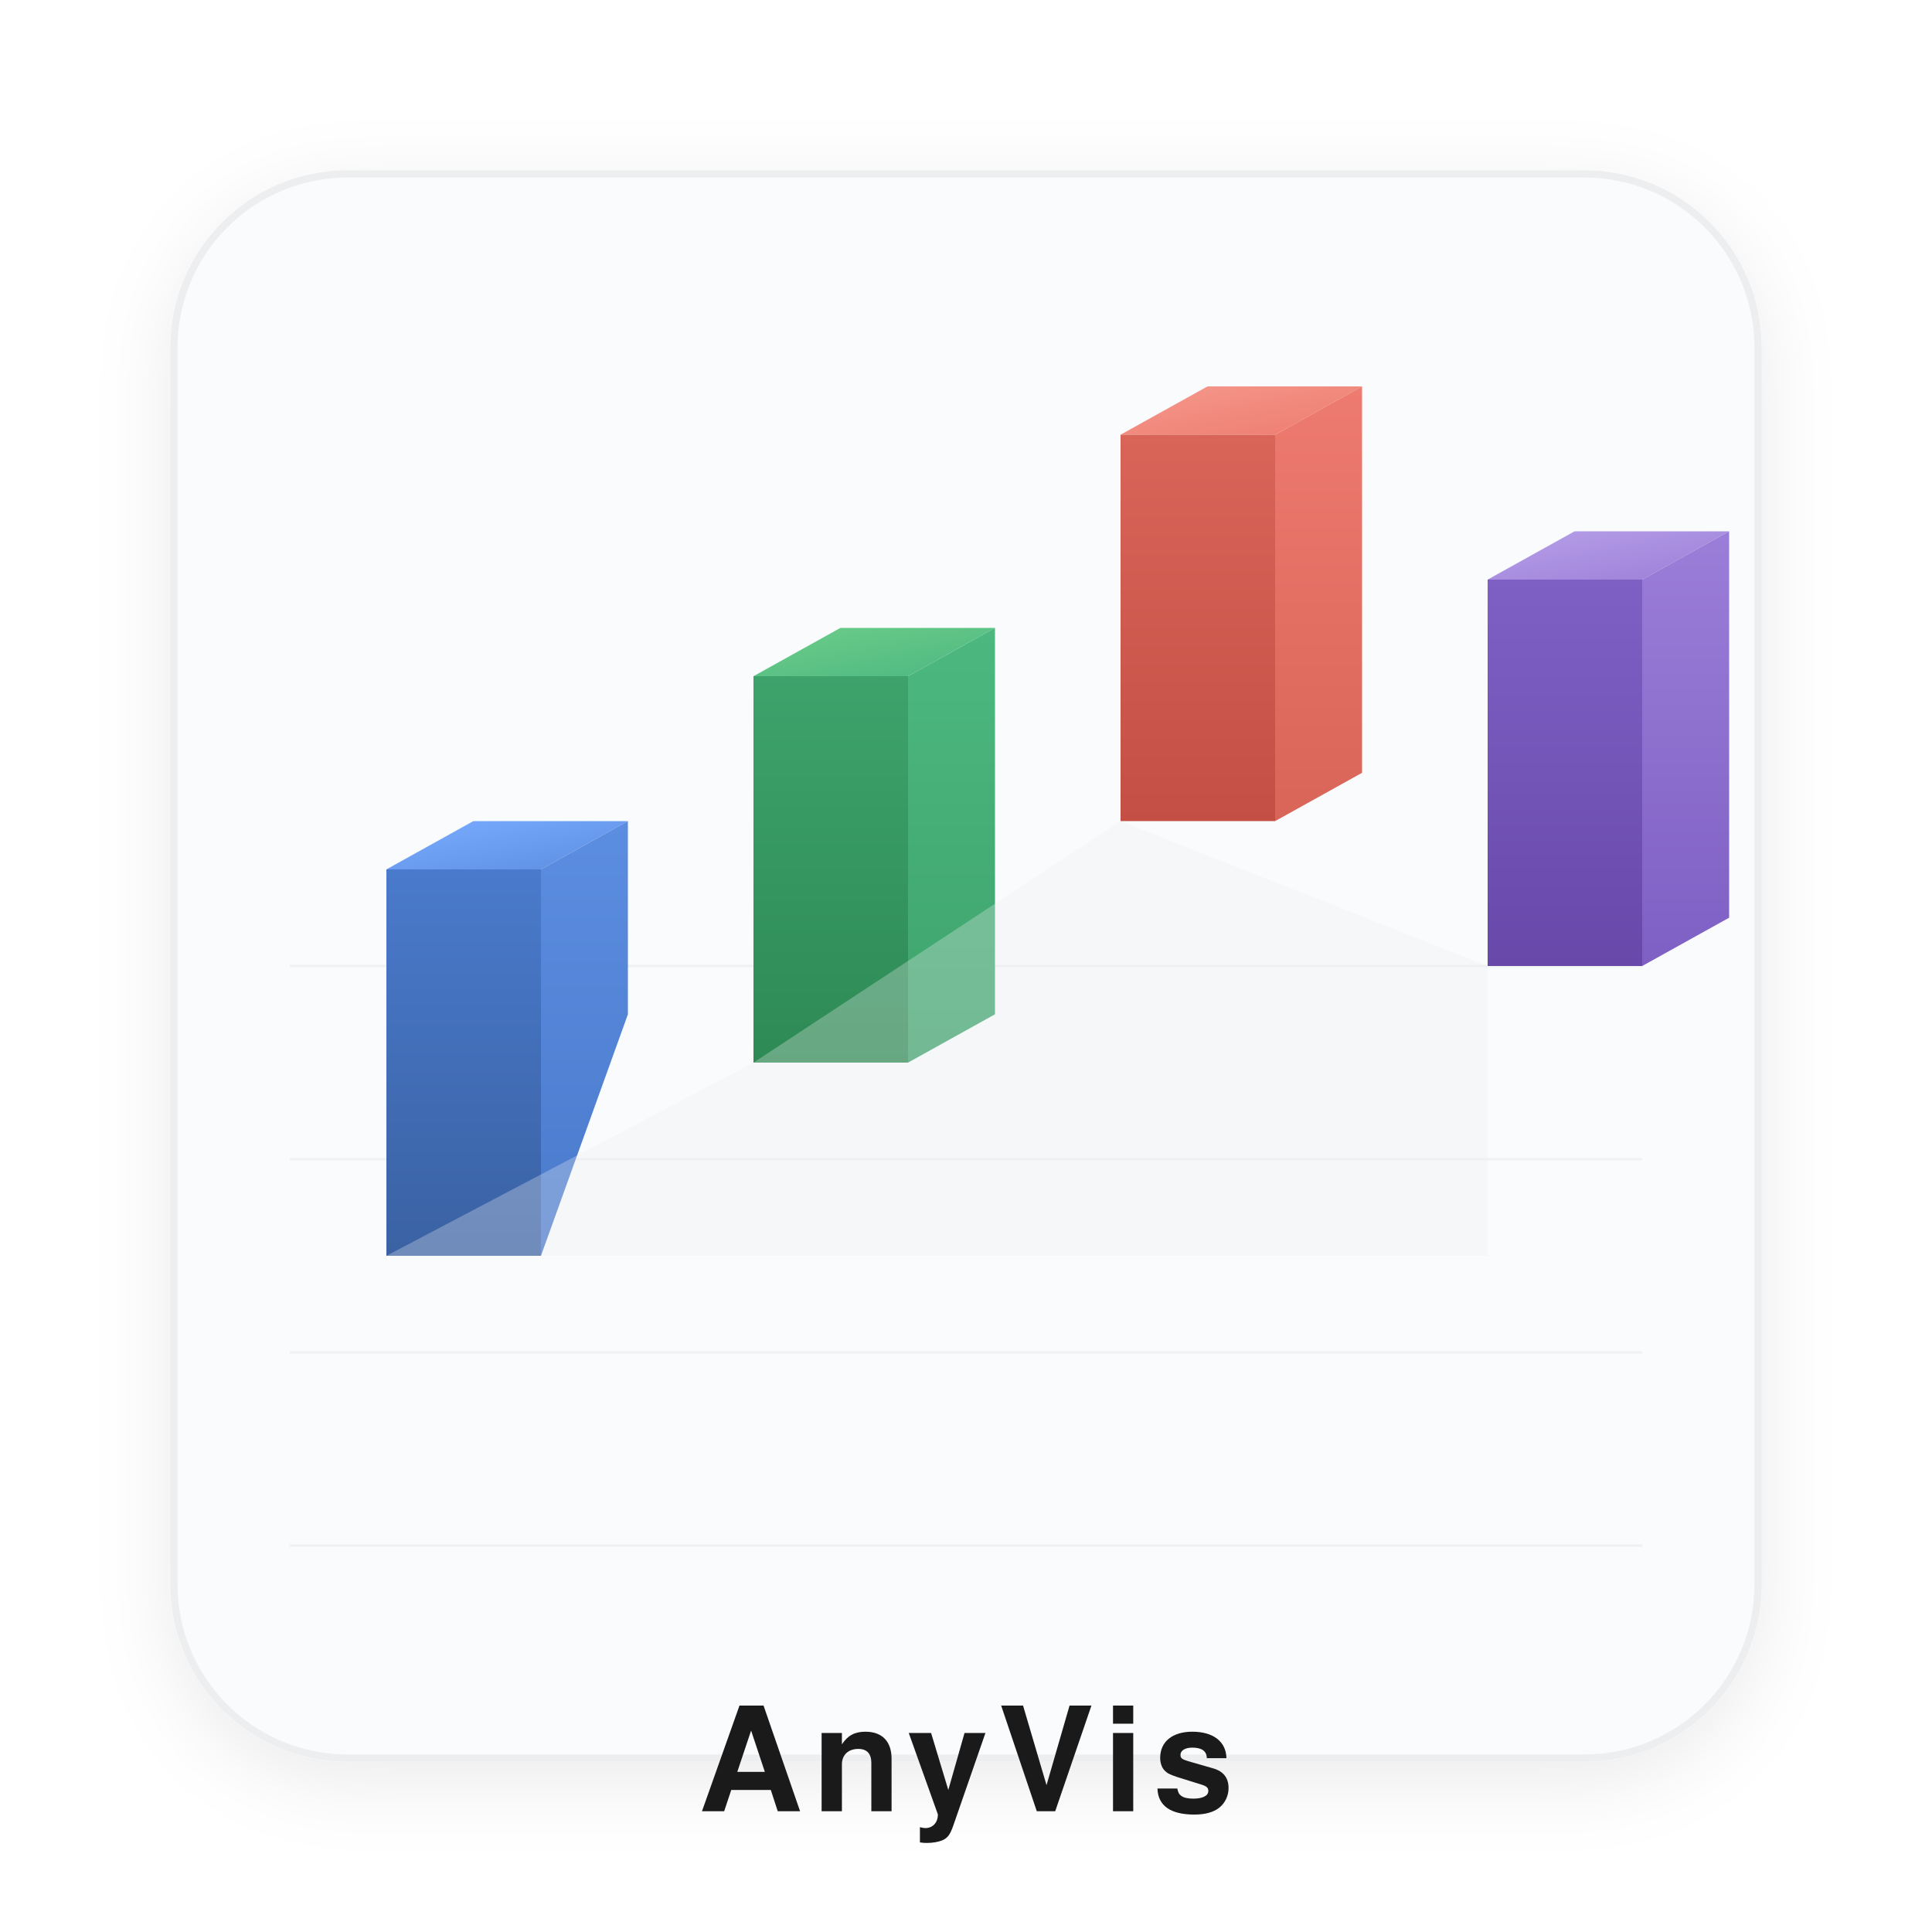
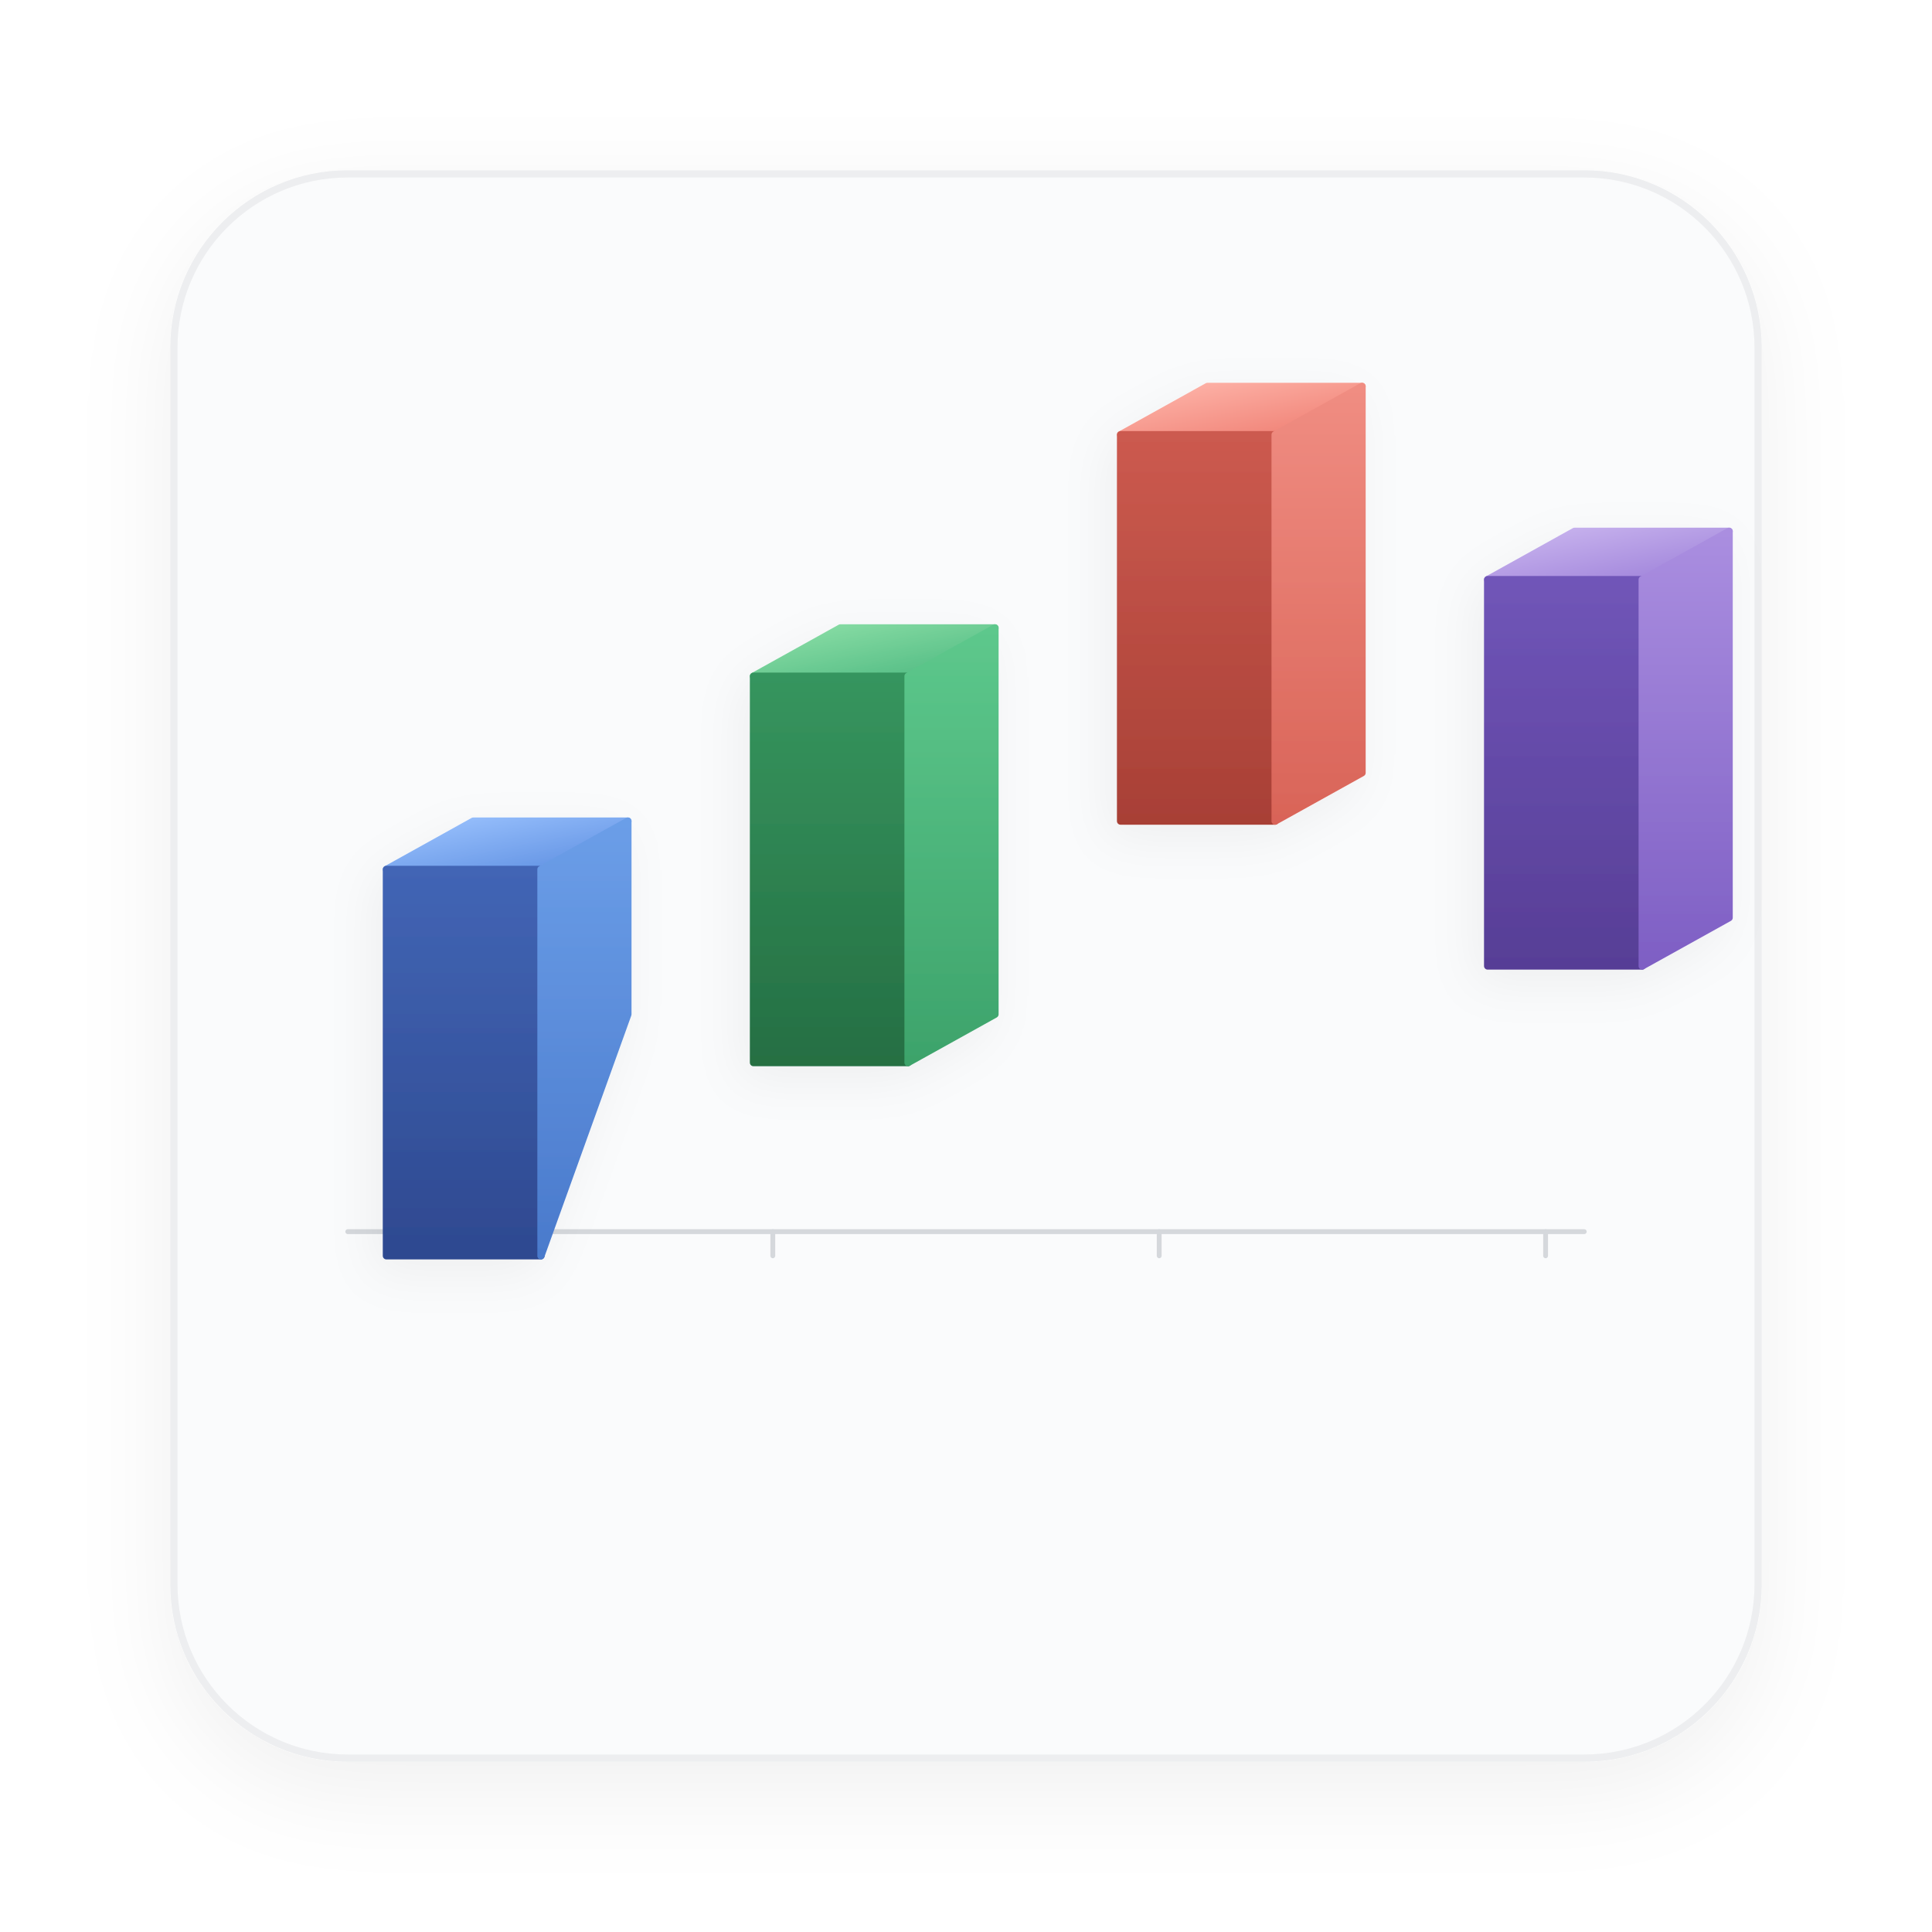
<svg xmlns="http://www.w3.org/2000/svg" viewBox="0 0 400 400" fill="none">
  <defs>
-     <linearGradient id="top1" x1="0" y1="0" x2="1" y2="1">
-       <stop offset="0%" stop-color="#7AADFF" />
+     <linearGradient id="t1" x1="0" y1="0" x2="1" y2="1">
+       <stop offset="0%" stop-color="#9DC4FF" />
      <stop offset="100%" stop-color="#5B8DE0" />
    </linearGradient>
-     <linearGradient id="left1" x1="0" y1="0" x2="0" y2="1">
-       <stop offset="0%" stop-color="#4A7ACC" />
-       <stop offset="100%" stop-color="#3A62A3" />
+     <linearGradient id="f1" x1="0" y1="0" x2="0" y2="1">
+       <stop offset="0%" stop-color="#4265B5" />
+       <stop offset="100%" stop-color="#2E4990" />
    </linearGradient>
-     <linearGradient id="right1" x1="0" y1="0" x2="0" y2="1">
-       <stop offset="0%" stop-color="#5B8DE0" />
+     <linearGradient id="s1" x1="0" y1="0" x2="0" y2="1">
+       <stop offset="0%" stop-color="#6B9EE8" />
      <stop offset="100%" stop-color="#4A7ACC" />
    </linearGradient>
-     <linearGradient id="top2" x1="0" y1="0" x2="1" y2="1">
-       <stop offset="0%" stop-color="#6DCD8A" />
+     <linearGradient id="t2" x1="0" y1="0" x2="1" y2="1">
+       <stop offset="0%" stop-color="#8EE0A8" />
      <stop offset="100%" stop-color="#4CB880" />
    </linearGradient>
-     <linearGradient id="left2" x1="0" y1="0" x2="0" y2="1">
-       <stop offset="0%" stop-color="#3DA36B" />
-       <stop offset="100%" stop-color="#2E8A54" />
+     <linearGradient id="f2" x1="0" y1="0" x2="0" y2="1">
+       <stop offset="0%" stop-color="#36955E" />
+       <stop offset="100%" stop-color="#256F43" />
    </linearGradient>
-     <linearGradient id="right2" x1="0" y1="0" x2="0" y2="1">
-       <stop offset="0%" stop-color="#4CB880" />
+     <linearGradient id="s2" x1="0" y1="0" x2="0" y2="1">
+       <stop offset="0%" stop-color="#5DC88C" />
      <stop offset="100%" stop-color="#3DA36B" />
    </linearGradient>
-     <linearGradient id="top3" x1="0" y1="0" x2="1" y2="1">
-       <stop offset="0%" stop-color="#F5998D" />
+     <linearGradient id="t3" x1="0" y1="0" x2="1" y2="1">
+       <stop offset="0%" stop-color="#FFB8AD" />
      <stop offset="100%" stop-color="#EE7B6F" />
    </linearGradient>
-     <linearGradient id="left3" x1="0" y1="0" x2="0" y2="1">
-       <stop offset="0%" stop-color="#D96458" />
-       <stop offset="100%" stop-color="#C45045" />
+     <linearGradient id="f3" x1="0" y1="0" x2="0" y2="1">
+       <stop offset="0%" stop-color="#CC5A4F" />
+       <stop offset="100%" stop-color="#A84036" />
    </linearGradient>
-     <linearGradient id="right3" x1="0" y1="0" x2="0" y2="1">
-       <stop offset="0%" stop-color="#EE7B6F" />
+     <linearGradient id="s3" x1="0" y1="0" x2="0" y2="1">
+       <stop offset="0%" stop-color="#F08D82" />
      <stop offset="100%" stop-color="#D96458" />
    </linearGradient>
-     <linearGradient id="top4" x1="0" y1="0" x2="1" y2="1">
-       <stop offset="0%" stop-color="#B8A0E8" />
+     <linearGradient id="t4" x1="0" y1="0" x2="1" y2="1">
+       <stop offset="0%" stop-color="#CCB8F0" />
      <stop offset="100%" stop-color="#9B7ED8" />
    </linearGradient>
-     <linearGradient id="left4" x1="0" y1="0" x2="0" y2="1">
-       <stop offset="0%" stop-color="#7E5FC4" />
-       <stop offset="100%" stop-color="#6849AA" />
+     <linearGradient id="f4" x1="0" y1="0" x2="0" y2="1">
+       <stop offset="0%" stop-color="#7055B8" />
+       <stop offset="100%" stop-color="#573E96" />
    </linearGradient>
-     <linearGradient id="right4" x1="0" y1="0" x2="0" y2="1">
-       <stop offset="0%" stop-color="#9B7ED8" />
+     <linearGradient id="s4" x1="0" y1="0" x2="0" y2="1">
+       <stop offset="0%" stop-color="#AA8EE0" />
      <stop offset="100%" stop-color="#7E5FC4" />
    </linearGradient>
-     <filter id="shadow" x="-20%" y="-20%" width="140%" height="140%">
-       <feDropShadow dx="0" dy="4" stdDeviation="8" flood-color="#000000" flood-opacity="0.08" />
+     <filter id="shadow" x="-15%" y="-10%" width="130%" height="130%">
+       <feDropShadow dx="0" dy="6" stdDeviation="10" flood-color="#000" flood-opacity="0.06" />
+     </filter>
+     <filter id="barShadow" x="-10%" y="-10%" width="120%" height="120%">
+       <feDropShadow dx="-2" dy="3" stdDeviation="5" flood-color="#000" flood-opacity="0.05" />
    </filter>
  </defs>
  <rect x="36" y="36" width="328" height="328" rx="36" fill="#FAFBFC" stroke="#EDEEF0" stroke-width="1.5" filter="url(#shadow)" />
-   <g opacity="0.04">
-     <line x1="60" y1="200" x2="340" y2="200" stroke="#000" stroke-width="0.5" />
-     <line x1="60" y1="240" x2="340" y2="240" stroke="#000" stroke-width="0.5" />
-     <line x1="60" y1="280" x2="340" y2="280" stroke="#000" stroke-width="0.5" />
-     <line x1="60" y1="320" x2="340" y2="320" stroke="#000" stroke-width="0.5" />
-   </g>
-   <g transform="translate(200,220)">
+   <line x1="72" y1="255" x2="328" y2="255" stroke="#D5D8DC" stroke-width="1" stroke-linecap="round" />
+   <line x1="80" y1="255" x2="80" y2="260" stroke="#D5D8DC" stroke-width="1" stroke-linecap="round" />
+   <line x1="160" y1="255" x2="160" y2="260" stroke="#D5D8DC" stroke-width="1" stroke-linecap="round" />
+   <line x1="240" y1="255" x2="240" y2="260" stroke="#D5D8DC" stroke-width="1" stroke-linecap="round" />
+   <line x1="320" y1="255" x2="320" y2="260" stroke="#D5D8DC" stroke-width="1" stroke-linecap="round" />
+   <g transform="translate(200,220)" filter="url(#barShadow)">
    <g transform="translate(-120,0)">
-       <polygon points="0,-40 18,-50 50,-50 32,-40" fill="url(#top1)" />
-       <polygon points="0,-40 32,-40 32,40 0,40" fill="url(#left1)" />
-       <polygon points="32,-40 50,-50 50,-10 32,40" fill="url(#right1)" />
+       <polygon points="0,-40 18,-50 50,-50 32,-40" fill="url(#t1)" stroke="url(#t1)" stroke-width="1.5" stroke-linejoin="round" />
+       <polygon points="0,-40 32,-40 32,40 0,40" fill="url(#f1)" stroke="url(#f1)" stroke-width="1.5" stroke-linejoin="round" />
+       <polygon points="32,-40 50,-50 50,-10 32,40" fill="url(#s1)" stroke="url(#s1)" stroke-width="1.5" stroke-linejoin="round" />
    </g>
    <g transform="translate(-44,0)">
-       <polygon points="0,-80 18,-90 50,-90 32,-80" fill="url(#top2)" />
-       <polygon points="0,-80 32,-80 32,0 0,0" fill="url(#left2)" />
-       <polygon points="32,-80 50,-90 50,-10 32,0" fill="url(#right2)" />
+       <polygon points="0,-80 18,-90 50,-90 32,-80" fill="url(#t2)" stroke="url(#t2)" stroke-width="1.5" stroke-linejoin="round" />
+       <polygon points="0,-80 32,-80 32,0 0,0" fill="url(#f2)" stroke="url(#f2)" stroke-width="1.5" stroke-linejoin="round" />
+       <polygon points="32,-80 50,-90 50,-10 32,0" fill="url(#s2)" stroke="url(#s2)" stroke-width="1.5" stroke-linejoin="round" />
    </g>
    <g transform="translate(32,0)">
-       <polygon points="0,-130 18,-140 50,-140 32,-130" fill="url(#top3)" />
-       <polygon points="0,-130 32,-130 32,-50 0,-50" fill="url(#left3)" />
-       <polygon points="32,-130 50,-140 50,-60 32,-50" fill="url(#right3)" />
+       <polygon points="0,-130 18,-140 50,-140 32,-130" fill="url(#t3)" stroke="url(#t3)" stroke-width="1.5" stroke-linejoin="round" />
+       <polygon points="0,-130 32,-130 32,-50 0,-50" fill="url(#f3)" stroke="url(#f3)" stroke-width="1.5" stroke-linejoin="round" />
+       <polygon points="32,-130 50,-140 50,-60 32,-50" fill="url(#s3)" stroke="url(#s3)" stroke-width="1.5" stroke-linejoin="round" />
    </g>
    <g transform="translate(108,0)">
-       <polygon points="0,-100 18,-110 50,-110 32,-100" fill="url(#top4)" />
-       <polygon points="0,-100 32,-100 32,-20 0,-20" fill="url(#left4)" />
-       <polygon points="32,-100 50,-110 50,-30 32,-20" fill="url(#right4)" />
+       <polygon points="0,-100 18,-110 50,-110 32,-100" fill="url(#t4)" stroke="url(#t4)" stroke-width="1.5" stroke-linejoin="round" />
+       <polygon points="0,-100 32,-100 32,-20 0,-20" fill="url(#f4)" stroke="url(#f4)" stroke-width="1.5" stroke-linejoin="round" />
+       <polygon points="32,-100 50,-110 50,-30 32,-20" fill="url(#s4)" stroke="url(#s4)" stroke-width="1.5" stroke-linejoin="round" />
    </g>
-     <polygon points="-120,40 -44,0 32,-50 108,-20 108,40 -120,40" fill="#EDEEF0" opacity="0.3" />
  </g>
-   <text x="200" y="375" text-anchor="middle" font-family="'Helvetica Neue', Helvetica, Arial, 'PingFang SC', 'Microsoft YaHei', sans-serif" font-size="30" font-weight="700" fill="#1A1A1A" letter-spacing="2">AnyVis</text>
</svg>
